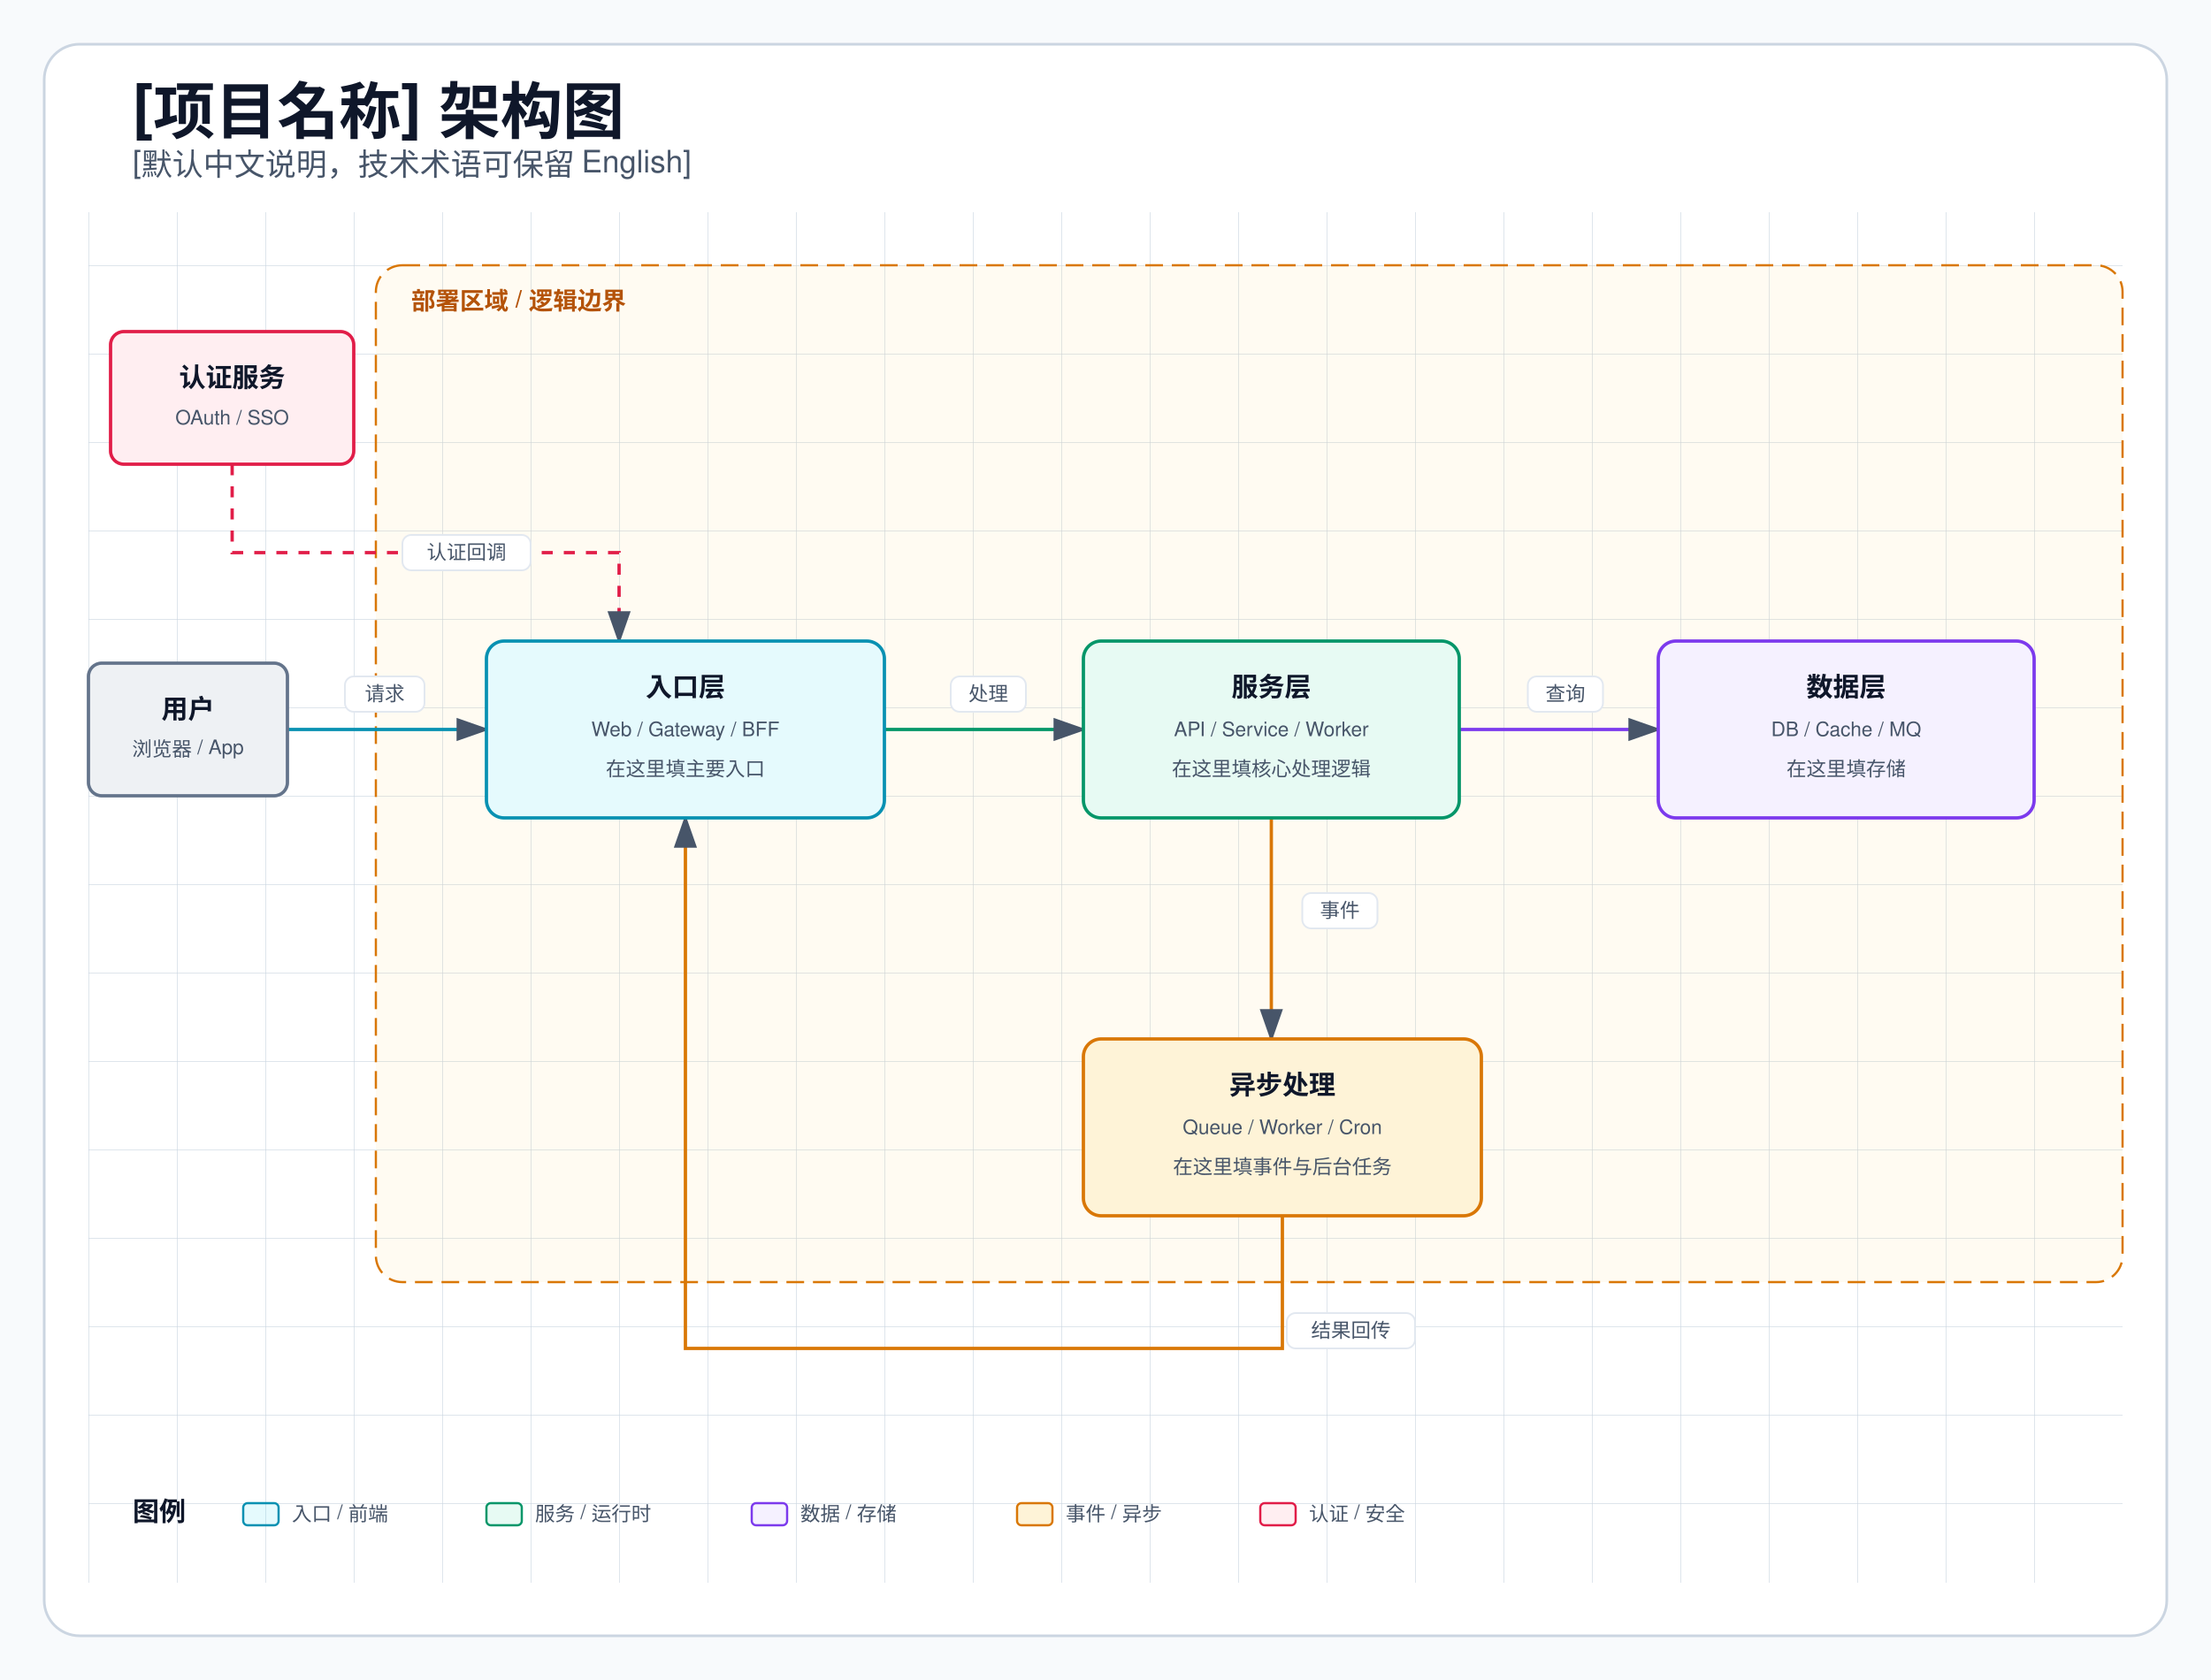
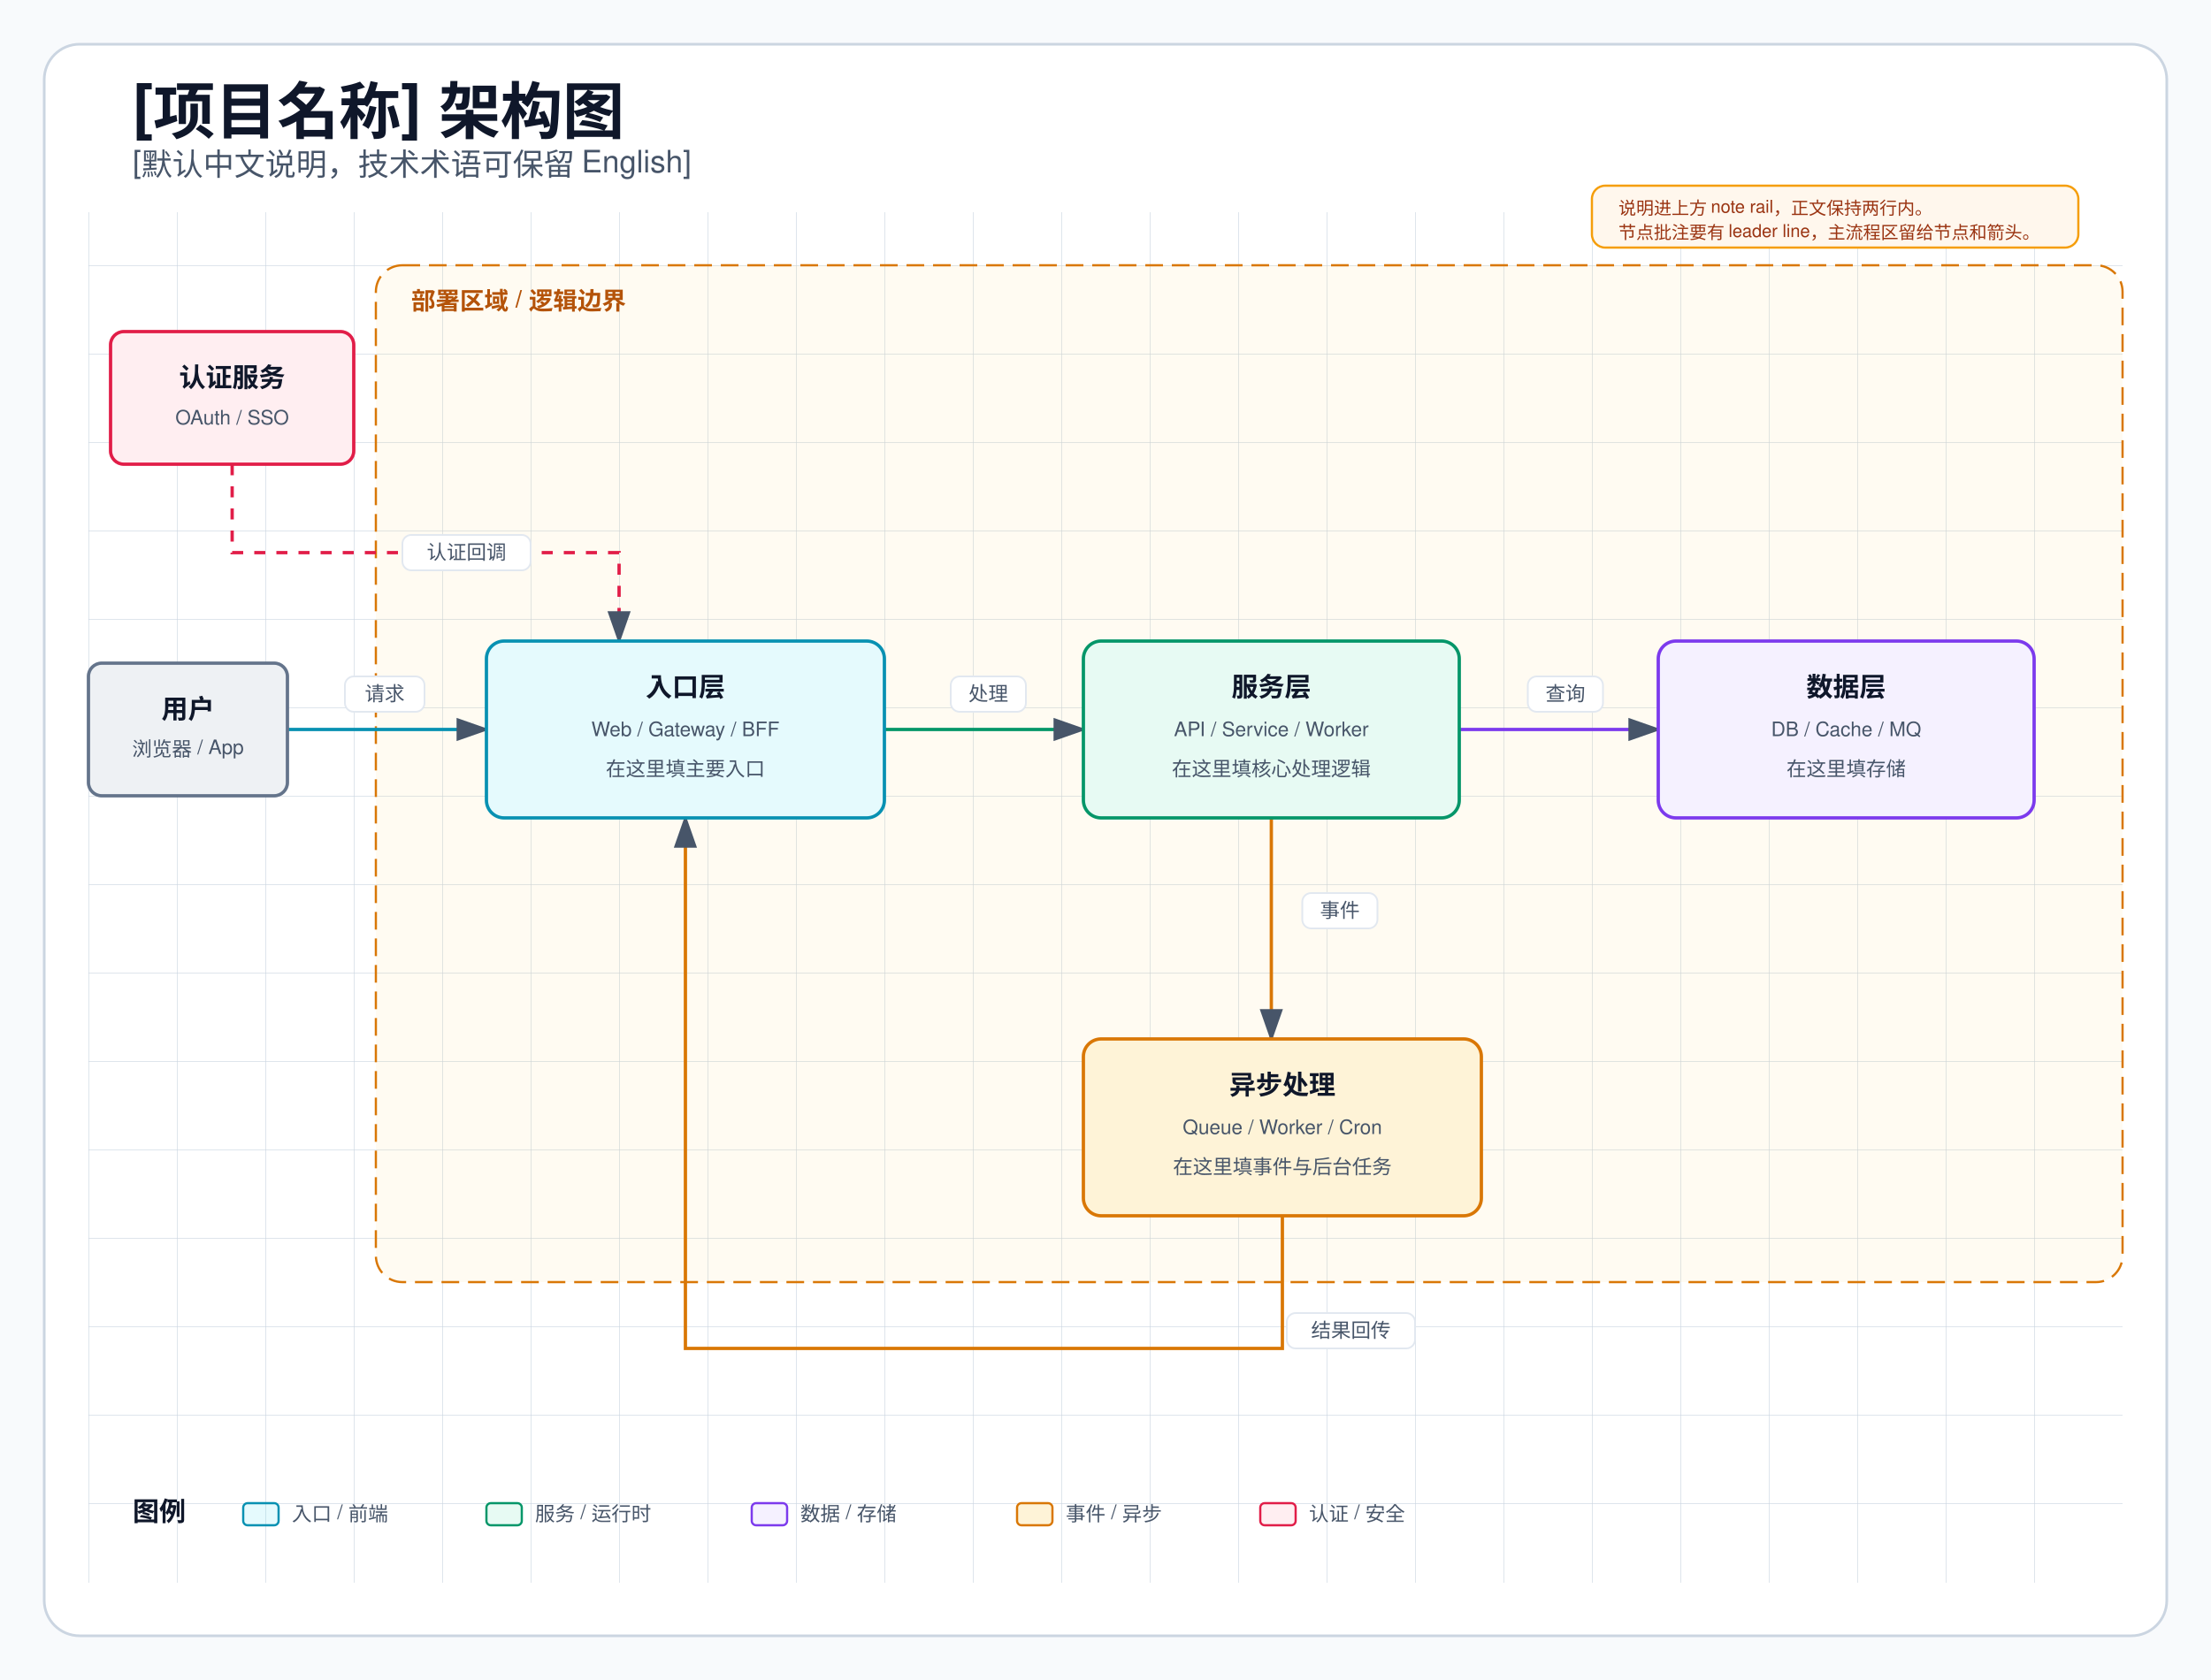
<svg xmlns="http://www.w3.org/2000/svg" viewBox="0 0 1000 760" width="1000" height="760">
  <defs>
    <marker id="arrowhead" markerWidth="10" markerHeight="7" refX="9" refY="3.5" orient="auto">
      <polygon points="0 0, 10 3.5, 0 7" fill="#475569" />
    </marker>
    <pattern id="grid" width="40" height="40" patternUnits="userSpaceOnUse">
      <path d="M 40 0 L 0 0 0 40" fill="none" stroke="#cbd5e1" stroke-width="0.5" />
    </pattern>
  </defs>
  <style>
    text {
      font-family: 'Helvetica Neue', Helvetica, Arial, 'PingFang SC', 'Microsoft YaHei', sans-serif;
    }
    .title {
      font-size: 28px;
      font-weight: 700;
      fill: #0f172a;
    }
    .subtitle {
      font-size: 14px;
      font-weight: 400;
      fill: #475569;
    }
    .section {
      font-size: 11px;
      font-weight: 700;
      fill: #b45309;
    }
    .node-title {
      font-size: 12px;
      font-weight: 700;
      fill: #0f172a;
    }
    .node-sub {
      font-size: 9px;
      font-weight: 400;
      fill: #475569;
    }
    .legend {
      font-size: 9px;
      font-weight: 500;
      fill: #475569;
    }
+     .note-card {
+       fill: #fff7ed;
+       stroke: #f59e0b;
+       stroke-width: 1;
+     }
+     .note-text {
+       font-size: 8px;
+       font-weight: 500;
+       fill: #9a3412;
+     }
    .edge {
      fill: none;
      stroke-width: 1.5;
      marker-end: url(#arrowhead);
    }
    .edge-cyan { stroke: #0891b2; }
    .edge-emerald { stroke: #059669; }
    .edge-violet { stroke: #7c3aed; }
    .edge-amber { stroke: #d97706; }
    .edge-rose {
      stroke: #e11d48;
      stroke-dasharray: 5,5;
    }
    .edge-label-bg {
      fill: #ffffff;
      stroke: #e2e8f0;
      stroke-width: 0.8;
    }
    .edge-label {
      font-size: 9px;
      font-weight: 500;
      fill: #475569;
    }
  </style>
  <rect width="1000" height="760" fill="#f8fafc" />
  <rect x="20" y="20" width="960" height="720" rx="16" fill="#ffffff" stroke="#cbd5e1" stroke-width="1.2" />
  <rect x="40" y="96" width="920" height="620" fill="url(#grid)" />
  <text x="60" y="58" class="title">[项目名称] 架构图</text>
  <text x="60" y="78" class="subtitle">[默认中文说明，技术术语可保留 English]</text>
+   <rect x="720" y="84" width="220" height="28" rx="6" class="note-card" />
+   <text x="732" y="97" class="note-text">
+     <tspan x="732" dy="0">说明进上方 note rail，正文保持两行内。</tspan>
+     <tspan x="732" dy="11">节点批注要有 leader line，主流程区留给节点和箭头。</tspan>
+   </text>
  <rect x="170" y="120" width="790" height="460" rx="12" fill="rgba(251, 191, 36, 0.06)" stroke="#d97706" stroke-width="1" stroke-dasharray="8,4" />
  <text x="186" y="140" class="section">部署区域 / 逻辑边界</text>
  <path d="M 130 330 H 220" class="edge edge-cyan" />
  <path d="M 400 330 H 490" class="edge edge-emerald" />
  <path d="M 660 330 H 750" class="edge edge-violet" />
  <path d="M 575 370 V 470" class="edge edge-amber" />
  <path d="M 105 210 V 250 H 280 V 290" class="edge edge-rose" />
  <path d="M 580 550 V 610 H 310 V 370" class="edge edge-amber" />
  <rect x="40" y="300" width="90" height="60" rx="6" fill="#ffffff" />
  <rect x="40" y="300" width="90" height="60" rx="6" fill="rgba(148, 163, 184, 0.16)" stroke="#64748b" stroke-width="1.5" />
  <text x="85" y="325" class="node-title" text-anchor="middle">用户</text>
  <text x="85" y="342" class="node-sub" text-anchor="middle">浏览器 / App</text>
  <rect x="50" y="150" width="110" height="60" rx="6" fill="#ffffff" />
  <rect x="50" y="150" width="110" height="60" rx="6" fill="rgba(251, 113, 133, 0.12)" stroke="#e11d48" stroke-width="1.5" />
  <text x="105" y="175" class="node-title" text-anchor="middle">认证服务</text>
  <text x="105" y="192" class="node-sub" text-anchor="middle">OAuth / SSO</text>
  <rect x="220" y="290" width="180" height="80" rx="8" fill="#ffffff" />
  <rect x="220" y="290" width="180" height="80" rx="8" fill="rgba(34, 211, 238, 0.12)" stroke="#0891b2" stroke-width="1.5" />
  <text x="310" y="315" class="node-title" text-anchor="middle">入口层</text>
  <text x="310" y="333" class="node-sub" text-anchor="middle">Web / Gateway / BFF</text>
  <text x="310" y="351" class="node-sub" text-anchor="middle">在这里填主要入口</text>
  <rect x="490" y="290" width="170" height="80" rx="8" fill="#ffffff" />
  <rect x="490" y="290" width="170" height="80" rx="8" fill="rgba(52, 211, 153, 0.12)" stroke="#059669" stroke-width="1.5" />
  <text x="575" y="315" class="node-title" text-anchor="middle">服务层</text>
  <text x="575" y="333" class="node-sub" text-anchor="middle">API / Service / Worker</text>
  <text x="575" y="351" class="node-sub" text-anchor="middle">在这里填核心处理逻辑</text>
  <rect x="750" y="290" width="170" height="80" rx="8" fill="#ffffff" />
  <rect x="750" y="290" width="170" height="80" rx="8" fill="rgba(167, 139, 250, 0.12)" stroke="#7c3aed" stroke-width="1.5" />
  <text x="835" y="315" class="node-title" text-anchor="middle">数据层</text>
  <text x="835" y="333" class="node-sub" text-anchor="middle">DB / Cache / MQ</text>
  <text x="835" y="351" class="node-sub" text-anchor="middle">在这里填存储</text>
  <rect x="490" y="470" width="180" height="80" rx="8" fill="#ffffff" />
  <rect x="490" y="470" width="180" height="80" rx="8" fill="rgba(251, 191, 36, 0.18)" stroke="#d97706" stroke-width="1.5" />
  <text x="580" y="495" class="node-title" text-anchor="middle">异步处理</text>
  <text x="580" y="513" class="node-sub" text-anchor="middle">Queue / Worker / Cron</text>
  <text x="580" y="531" class="node-sub" text-anchor="middle">在这里填事件与后台任务</text>
  <rect x="156" y="306" width="36" height="16" rx="4" class="edge-label-bg" />
  <text x="174" y="317" class="edge-label" text-anchor="middle">请求</text>
  <rect x="430" y="306" width="34" height="16" rx="4" class="edge-label-bg" />
  <text x="447" y="317" class="edge-label" text-anchor="middle">处理</text>
  <rect x="691" y="306" width="34" height="16" rx="4" class="edge-label-bg" />
  <text x="708" y="317" class="edge-label" text-anchor="middle">查询</text>
  <rect x="589" y="404" width="34" height="16" rx="4" class="edge-label-bg" />
  <text x="606" y="415" class="edge-label" text-anchor="middle">事件</text>
  <rect x="182" y="242" width="58" height="16" rx="4" class="edge-label-bg" />
  <text x="211" y="253" class="edge-label" text-anchor="middle">认证回调</text>
  <rect x="582" y="594" width="58" height="16" rx="4" class="edge-label-bg" />
  <text x="611" y="605" class="edge-label" text-anchor="middle">结果回传</text>
  <text x="60" y="688" class="node-title">图例</text>
  <rect x="110" y="680" width="16" height="10" rx="2" fill="rgba(34, 211, 238, 0.12)" stroke="#0891b2" stroke-width="1" />
  <text x="132" y="688" class="legend">入口 / 前端</text>
  <rect x="220" y="680" width="16" height="10" rx="2" fill="rgba(52, 211, 153, 0.12)" stroke="#059669" stroke-width="1" />
  <text x="242" y="688" class="legend">服务 / 运行时</text>
  <rect x="340" y="680" width="16" height="10" rx="2" fill="rgba(167, 139, 250, 0.12)" stroke="#7c3aed" stroke-width="1" />
  <text x="362" y="688" class="legend">数据 / 存储</text>
  <rect x="460" y="680" width="16" height="10" rx="2" fill="rgba(251, 191, 36, 0.18)" stroke="#d97706" stroke-width="1" />
  <text x="482" y="688" class="legend">事件 / 异步</text>
  <rect x="570" y="680" width="16" height="10" rx="2" fill="rgba(251, 113, 133, 0.12)" stroke="#e11d48" stroke-width="1" />
  <text x="592" y="688" class="legend">认证 / 安全</text>
</svg>
